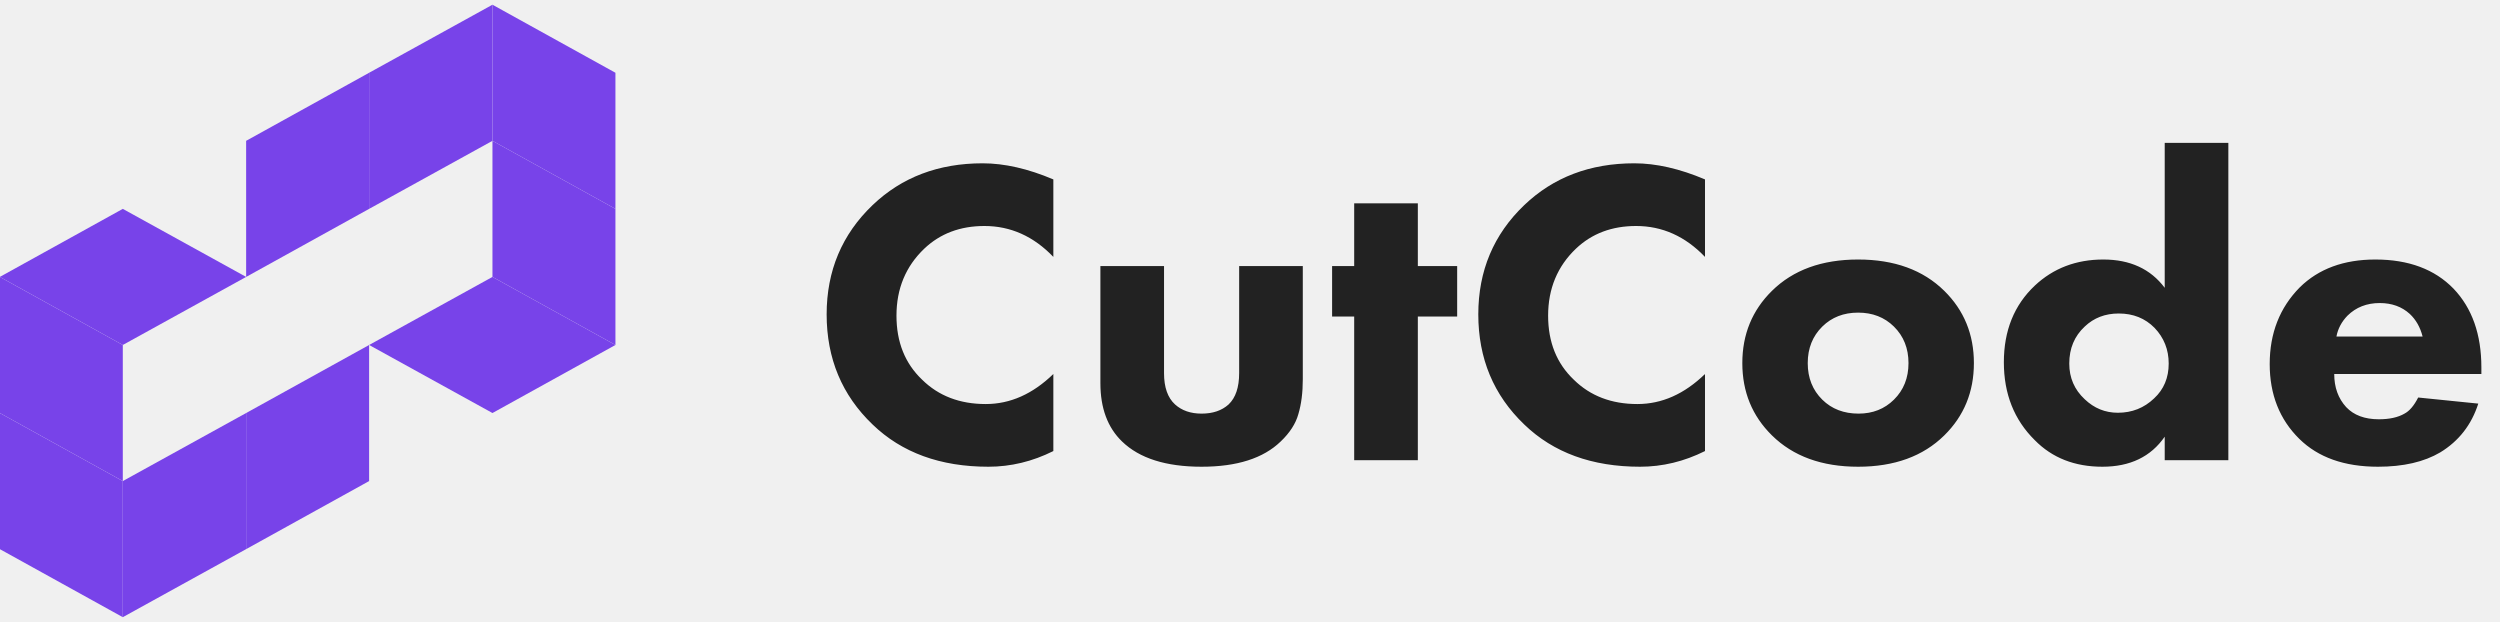
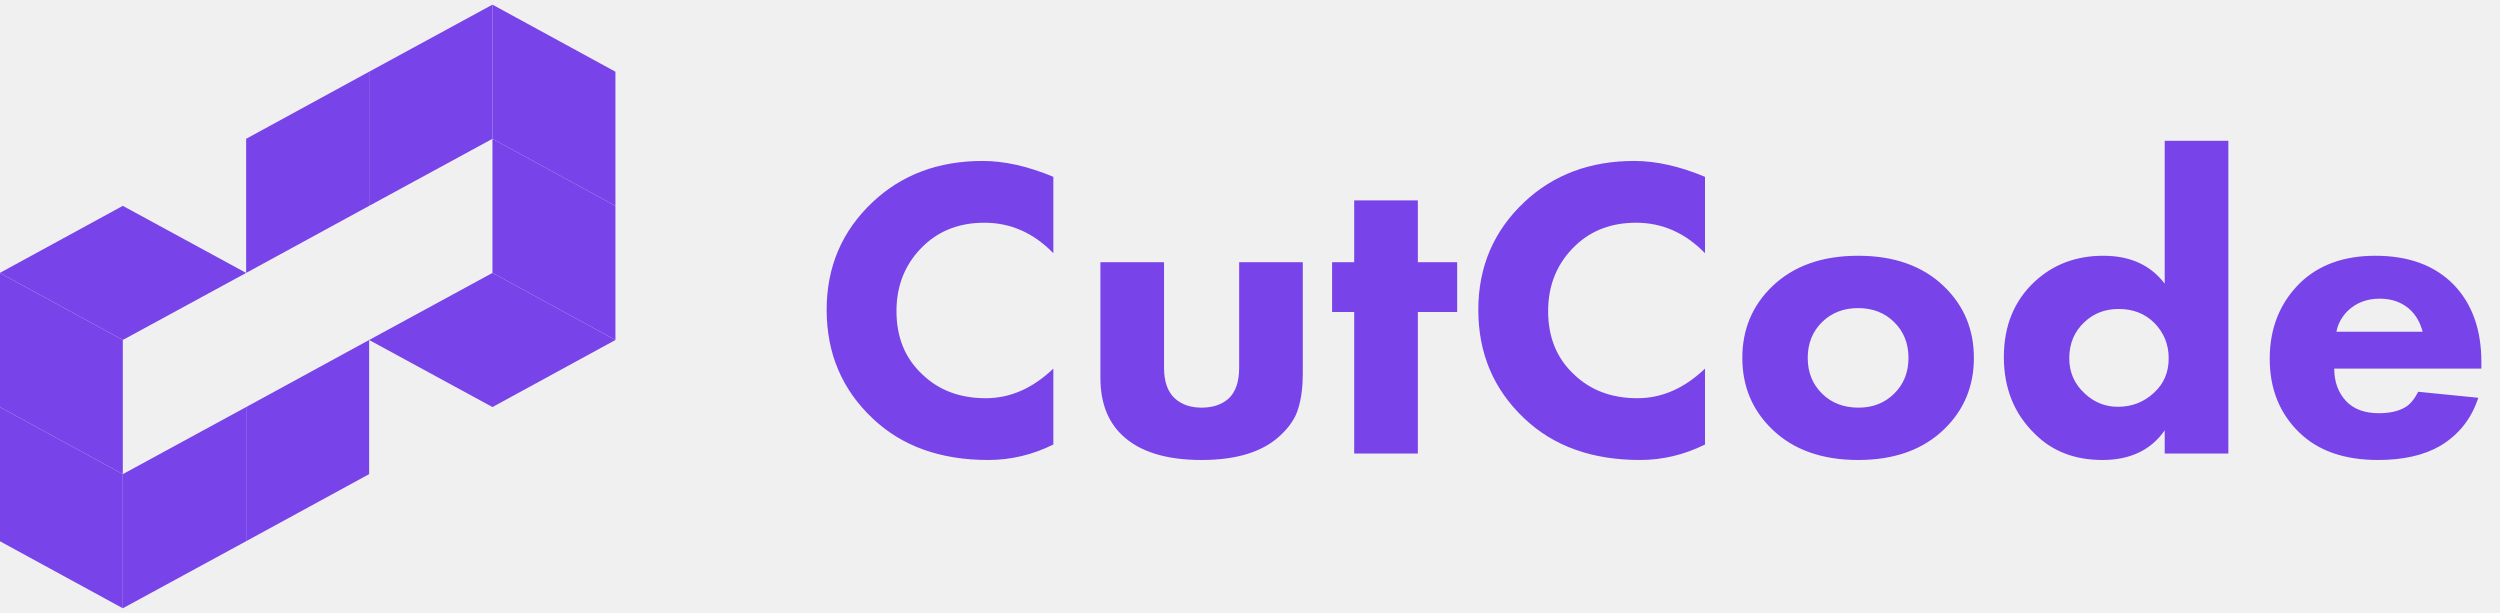
- <svg xmlns="http://www.w3.org/2000/svg" width="201" height="50" viewBox="0 0 201 50" fill="none">
-   <g clip-path="url(#clip0_1_1103)">
-     <path d="M29.677 27.736V38.678L19.789 44.15V33.207L29.677 27.736Z" fill="#7843E9" />
-     <path d="M19.789 33.207V44.15L9.873 49.621V38.678L19.789 33.207Z" fill="#7843E9" />
-     <path d="M9.873 49.621L-0.015 44.15V33.207L9.873 38.678V49.621Z" fill="#7843E9" />
-     <path d="M-0.015 22.264L9.873 16.793L19.79 22.264L9.873 27.736L-0.015 22.264Z" fill="#7843E9" />
-     <path d="M9.873 38.678L-0.015 33.207V22.264L9.873 27.736V38.678Z" fill="#7843E9" />
-     <path d="M19.79 22.264L19.789 11.322L29.677 5.85V16.793L19.79 22.264Z" fill="#7843E9" />
-     <path d="M29.677 16.793V5.85L39.594 0.379V11.322L29.677 16.793Z" fill="#7843E9" />
-     <path d="M39.594 0.379L49.481 5.85V16.793L39.594 11.322V0.379Z" fill="#7843E9" />
-     <path d="M49.481 27.736L39.594 33.207L29.677 27.736L39.594 22.264L49.481 27.736Z" fill="#7843E9" />
-     <path d="M39.594 11.322L49.481 16.793V27.736L39.594 22.264V11.322Z" fill="#7843E9" />
-     <path d="M84.689 30.07V36.265C83.007 37.105 81.266 37.525 79.466 37.525C75.605 37.525 72.502 36.393 70.157 34.13C67.694 31.773 66.462 28.822 66.462 25.275C66.462 21.775 67.694 18.847 70.157 16.49C72.502 14.25 75.451 13.13 79.004 13.13C80.757 13.13 82.652 13.562 84.689 14.425V20.655C83.102 18.998 81.254 18.17 79.146 18.17C77.204 18.17 75.593 18.777 74.314 19.99C72.822 21.413 72.076 23.21 72.076 25.38C72.076 27.503 72.763 29.218 74.136 30.525C75.463 31.832 77.168 32.485 79.253 32.485C81.219 32.485 83.031 31.68 84.689 30.07ZM88.472 21.39H93.588V30C93.588 31.143 93.884 31.983 94.477 32.52C95.021 33.01 95.732 33.255 96.608 33.255C97.508 33.255 98.231 33.01 98.776 32.52C99.344 31.983 99.628 31.143 99.628 30V21.39H104.745V30.49C104.745 31.563 104.626 32.497 104.389 33.29C104.176 34.06 103.702 34.795 102.968 35.495C101.57 36.848 99.451 37.525 96.608 37.525C93.742 37.525 91.61 36.848 90.213 35.495C89.052 34.375 88.472 32.812 88.472 30.805V21.39ZM117.156 25.45H113.994V37H108.877V25.45H107.101V21.39H108.877V16.35H113.994V21.39H117.156V25.45ZM137.082 30.07V36.265C135.4 37.105 133.659 37.525 131.859 37.525C127.998 37.525 124.896 36.393 122.551 34.13C120.087 31.773 118.855 28.822 118.855 25.275C118.855 21.775 120.087 18.847 122.551 16.49C124.896 14.25 127.845 13.13 131.398 13.13C133.15 13.13 135.045 13.562 137.082 14.425V20.655C135.495 18.998 133.648 18.17 131.54 18.17C129.597 18.17 127.987 18.777 126.708 19.99C125.215 21.413 124.469 23.21 124.469 25.38C124.469 27.503 125.156 29.218 126.53 30.525C127.856 31.832 129.562 32.485 131.646 32.485C133.612 32.485 135.424 31.68 137.082 30.07ZM156.321 23.385C157.908 24.948 158.701 26.885 158.701 29.195C158.701 31.505 157.908 33.442 156.321 35.005C154.615 36.685 152.306 37.525 149.392 37.525C146.479 37.525 144.169 36.685 142.464 35.005C140.877 33.442 140.083 31.505 140.083 29.195C140.083 26.885 140.877 24.948 142.464 23.385C144.169 21.705 146.479 20.865 149.392 20.865C152.306 20.865 154.615 21.705 156.321 23.385ZM152.27 26.255C151.512 25.508 150.553 25.135 149.392 25.135C148.232 25.135 147.273 25.508 146.514 26.255C145.733 27.025 145.342 28.005 145.342 29.195C145.342 30.385 145.733 31.365 146.514 32.135C147.273 32.882 148.244 33.255 149.428 33.255C150.565 33.255 151.512 32.882 152.27 32.135C153.052 31.365 153.443 30.385 153.443 29.195C153.443 28.005 153.052 27.025 152.27 26.255ZM179.159 11.485V37H174.043V35.11C172.93 36.72 171.26 37.525 169.033 37.525C166.807 37.525 164.995 36.813 163.597 35.39C161.939 33.757 161.11 31.668 161.11 29.125C161.11 26.582 161.939 24.528 163.597 22.965C165.089 21.565 166.925 20.865 169.104 20.865C171.26 20.865 172.906 21.623 174.043 23.14V11.485H179.159ZM170.348 25.205C169.259 25.205 168.347 25.555 167.612 26.255C166.783 27.025 166.369 28.017 166.369 29.23C166.369 30.373 166.783 31.33 167.612 32.1C168.37 32.823 169.259 33.185 170.277 33.185C171.414 33.185 172.385 32.8 173.19 32.03C173.972 31.307 174.363 30.373 174.363 29.23C174.363 28.11 173.984 27.153 173.226 26.36C172.468 25.59 171.509 25.205 170.348 25.205ZM187.849 27.06H194.778C194.588 26.313 194.245 25.707 193.747 25.24C193.108 24.657 192.302 24.365 191.331 24.365C190.289 24.365 189.424 24.703 188.737 25.38C188.263 25.87 187.967 26.43 187.849 27.06ZM199.503 29.545V30.07H187.672C187.672 31.143 187.991 32.03 188.631 32.73C189.247 33.383 190.123 33.71 191.26 33.71C192.113 33.71 192.8 33.558 193.321 33.255C193.723 33.045 194.09 32.613 194.422 31.96L199.254 32.45C198.709 34.153 197.691 35.46 196.199 36.37C194.896 37.14 193.226 37.525 191.189 37.525C188.489 37.525 186.38 36.778 184.865 35.285C183.277 33.722 182.484 31.715 182.484 29.265C182.484 26.792 183.289 24.738 184.9 23.105C186.416 21.612 188.441 20.865 190.976 20.865C193.652 20.865 195.749 21.647 197.265 23.21C198.757 24.773 199.503 26.885 199.503 29.545Z" fill="#222222" />
+ <svg xmlns="http://www.w3.org/2000/svg" width="155" height="38" viewBox="0 0 155 38" fill="none">
+   <g clip-path="url(#clip0_45_5633)">
+     <path d="M22.886 21.079V29.396L15.261 33.554V25.237L22.886 21.079Z" fill="#7843E9" />
+     <path d="M15.261 25.237V33.554L7.614 37.712V29.396L15.261 25.237Z" fill="#7843E9" />
+     <path d="M7.614 37.712L-0.011 33.554V25.237L7.614 29.396V37.712Z" fill="#7843E9" />
+     <path d="M-0.011 16.921L7.614 12.763L15.261 16.921L7.614 21.079L-0.011 16.921Z" fill="#7843E9" />
+     <path d="M7.614 29.396L-0.011 25.237V16.921L7.614 21.079V29.396Z" fill="#7843E9" />
+     <path d="M15.261 16.921L15.261 8.605L22.886 4.446V12.763L15.261 16.921Z" fill="#7843E9" />
+     <path d="M22.886 12.763V4.446L30.532 0.288V8.605L22.886 12.763Z" fill="#7843E9" />
+     <path d="M30.532 0.288L38.157 4.446V12.763L30.532 8.605V0.288Z" fill="#7843E9" />
+     <path d="M38.157 21.079L30.532 25.237L22.886 21.079L30.532 16.921L38.157 21.079Z" fill="#7843E9" />
+     <path d="M30.532 8.604L38.157 12.763V21.079L30.532 16.921V8.604Z" fill="#7843E9" />
+     <path d="M65.307 22.853V27.561C64.011 28.2 62.668 28.519 61.28 28.519C58.302 28.519 55.91 27.659 54.101 25.939C52.202 24.148 51.252 21.904 51.252 19.209C51.252 16.549 52.202 14.323 54.101 12.532C55.91 10.83 58.184 9.979 60.923 9.979C62.275 9.979 63.737 10.307 65.307 10.963V15.698C64.083 14.439 62.659 13.809 61.033 13.809C59.535 13.809 58.293 14.27 57.307 15.192C56.156 16.274 55.581 17.64 55.581 19.289C55.581 20.902 56.11 22.206 57.17 23.199C58.193 24.192 59.508 24.689 61.115 24.689C62.631 24.689 64.029 24.077 65.307 22.853ZM68.225 16.256H72.17V22.8C72.17 23.669 72.398 24.307 72.855 24.715C73.275 25.087 73.823 25.274 74.499 25.274C75.193 25.274 75.75 25.087 76.17 24.715C76.609 24.307 76.828 23.669 76.828 22.8V16.256H80.773V23.172C80.773 23.988 80.682 24.697 80.499 25.3C80.335 25.886 79.969 26.444 79.403 26.976C78.325 28.005 76.691 28.519 74.499 28.519C72.289 28.519 70.645 28.005 69.567 26.976C68.672 26.125 68.225 24.937 68.225 23.412V16.256ZM90.344 19.342H87.906V28.12H83.96V19.342H82.59V16.256H83.96V12.426H87.906V16.256H90.344V19.342ZM105.71 22.853V27.561C104.413 28.2 103.071 28.519 101.683 28.519C98.705 28.519 96.312 27.659 94.504 25.939C92.604 24.148 91.655 21.904 91.655 19.209C91.655 16.549 92.604 14.323 94.504 12.532C96.312 10.83 98.587 9.979 101.326 9.979C102.678 9.979 104.139 10.307 105.71 10.963V15.698C104.486 14.439 103.062 13.809 101.436 13.809C99.938 13.809 98.696 14.27 97.71 15.192C96.559 16.274 95.984 17.64 95.984 19.289C95.984 20.902 96.513 22.206 97.573 23.199C98.596 24.192 99.911 24.689 101.518 24.689C103.034 24.689 104.432 24.077 105.71 22.853ZM120.546 17.773C121.77 18.961 122.381 20.433 122.381 22.188C122.381 23.944 121.77 25.416 120.546 26.604C119.231 27.881 117.45 28.519 115.203 28.519C112.956 28.519 111.175 27.881 109.86 26.604C108.637 25.416 108.024 23.944 108.024 22.188C108.024 20.433 108.637 18.961 109.86 17.773C111.175 16.496 112.956 15.857 115.203 15.857C117.45 15.857 119.231 16.496 120.546 17.773ZM117.422 19.954C116.838 19.386 116.098 19.102 115.203 19.102C114.308 19.102 113.568 19.386 112.984 19.954C112.381 20.539 112.079 21.284 112.079 22.188C112.079 23.093 112.381 23.837 112.984 24.422C113.568 24.99 114.317 25.274 115.23 25.274C116.107 25.274 116.838 24.99 117.422 24.422C118.025 23.837 118.326 23.093 118.326 22.188C118.326 21.284 118.025 20.539 117.422 19.954ZM138.158 8.729V28.12H134.212V26.683C133.354 27.907 132.066 28.519 130.349 28.519C128.632 28.519 127.235 27.978 126.157 26.896C124.879 25.655 124.239 24.068 124.239 22.135C124.239 20.202 124.879 18.642 126.157 17.453C127.308 16.389 128.724 15.857 130.404 15.857C132.066 15.857 133.336 16.434 134.212 17.586V8.729H138.158ZM131.363 19.156C130.523 19.156 129.819 19.422 129.253 19.954C128.614 20.539 128.294 21.293 128.294 22.215C128.294 23.084 128.614 23.811 129.253 24.396C129.838 24.946 130.523 25.221 131.308 25.221C132.185 25.221 132.934 24.928 133.555 24.343C134.158 23.793 134.459 23.084 134.459 22.215C134.459 21.363 134.167 20.637 133.582 20.034C132.998 19.448 132.258 19.156 131.363 19.156ZM144.859 20.566H150.202C150.055 19.998 149.791 19.537 149.407 19.182C148.914 18.739 148.293 18.517 147.544 18.517C146.74 18.517 146.073 18.774 145.544 19.289C145.178 19.661 144.95 20.087 144.859 20.566ZM153.846 22.454V22.853H144.722C144.722 23.669 144.968 24.343 145.462 24.875C145.936 25.371 146.612 25.619 147.489 25.619C148.147 25.619 148.676 25.504 149.078 25.274C149.389 25.114 149.672 24.786 149.928 24.29L153.654 24.662C153.233 25.956 152.448 26.95 151.298 27.641C150.293 28.226 149.005 28.519 147.434 28.519C145.352 28.519 143.726 27.951 142.557 26.817C141.333 25.628 140.722 24.103 140.722 22.241C140.722 20.362 141.342 18.801 142.585 17.56C143.753 16.425 145.315 15.857 147.27 15.857C149.334 15.857 150.95 16.451 152.12 17.64C153.27 18.828 153.846 20.433 153.846 22.454Z" fill="#7843E9" />
  </g>
  <defs>
-     <clipPath id="clip0_1_1103">
-       <rect width="201" height="50" fill="white" />
+     <clipPath id="clip0_45_5633">
+       <rect width="155" height="38" fill="white" />
    </clipPath>
  </defs>
</svg>
